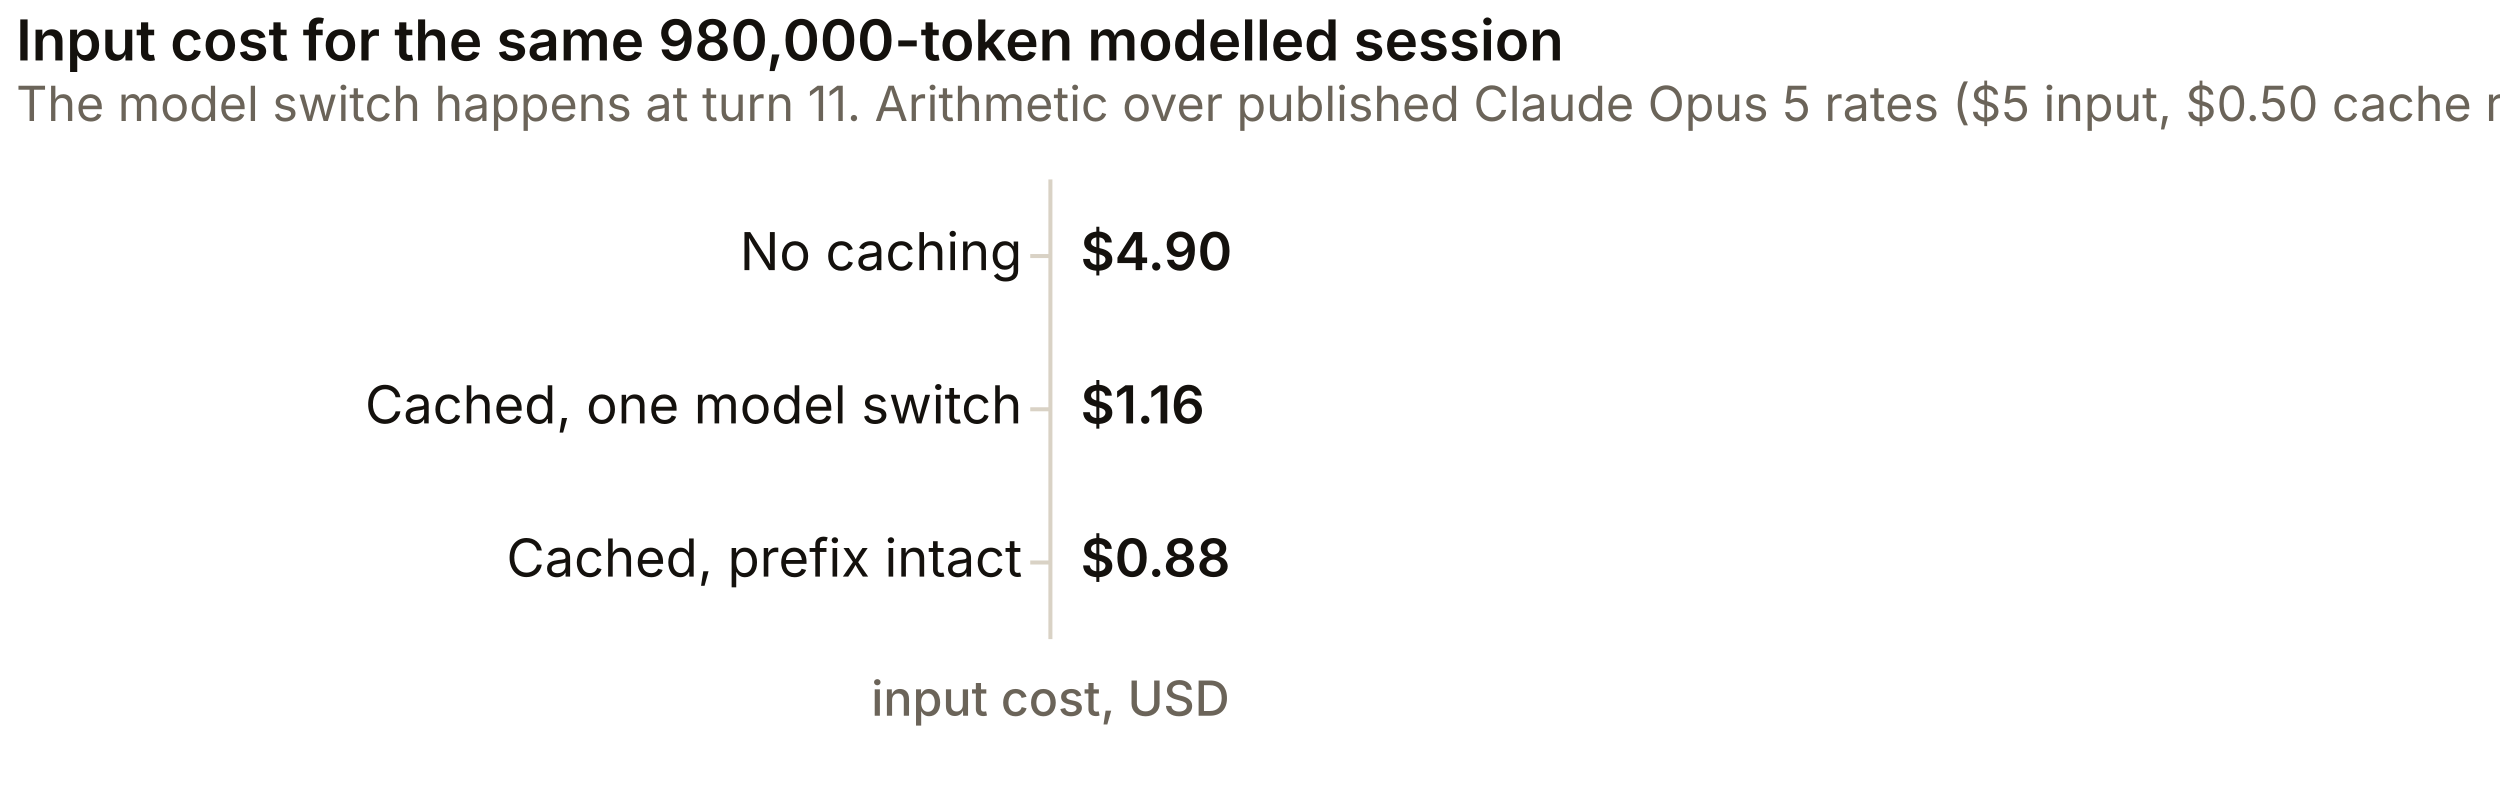
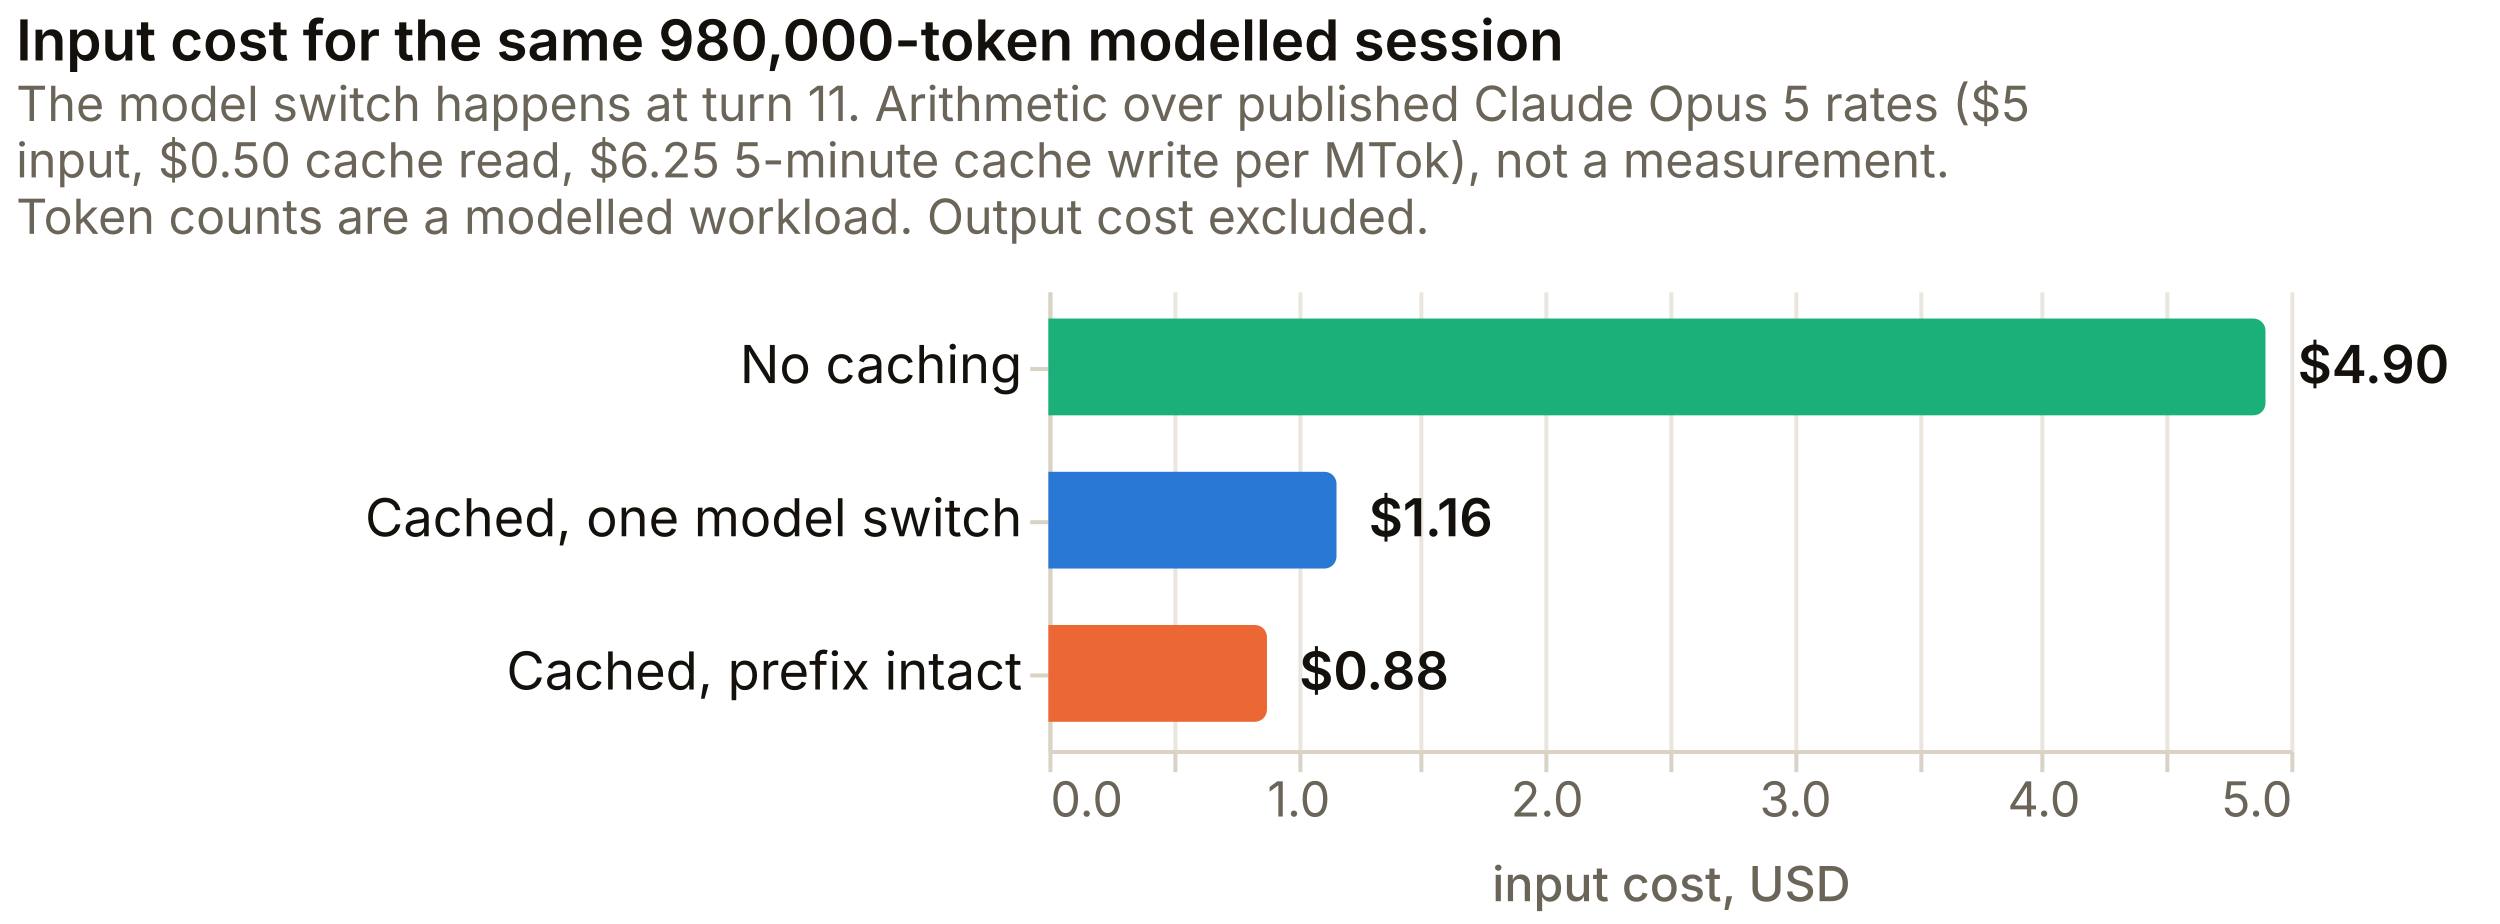
- <svg xmlns="http://www.w3.org/2000/svg" version="1.1" class="marks" width="620" height="201" viewBox="0 0 620 201">
-   <g fill="none" stroke-miterlimit="4" transform="translate(260,44)">
+ <svg xmlns="http://www.w3.org/2000/svg" version="1.1" class="marks" width="620" height="229" viewBox="0 0 620 229">
+   <g fill="none" stroke-miterlimit="4" transform="translate(260,72)">
    <g class="mark-group role-frame root" role="graphics-object" aria-roledescription="group mark container">
      <g transform="translate(0,0)">
-         <path class="background" aria-hidden="true" d="M0,0h0v114h0Z" />
+         <path class="background" aria-hidden="true" d="M0,0h308v114h-308Z" />
        <g>
          <g class="mark-group role-axis" aria-hidden="true">
            <g transform="translate(0.5,114.5)">
              <path class="background" aria-hidden="true" d="M0,0h0v0h0Z" pointer-events="none" />
              <g>
-                 <g class="mark-rule role-axis-grid" pointer-events="none" />
+                 <g class="mark-rule role-axis-grid" pointer-events="none">
+                   <line transform="translate(0,0)" x2="0" y2="-114" stroke="#d9d2c5" stroke-opacity="0.55" stroke-width="1" opacity="1" />
+                   <line transform="translate(62,0)" x2="0" y2="-114" stroke="#d9d2c5" stroke-opacity="0.55" stroke-width="1" opacity="1" />
+                   <line transform="translate(123,0)" x2="0" y2="-114" stroke="#d9d2c5" stroke-opacity="0.55" stroke-width="1" opacity="1" />
+                   <line transform="translate(185,0)" x2="0" y2="-114" stroke="#d9d2c5" stroke-opacity="0.55" stroke-width="1" opacity="1" />
+                   <line transform="translate(246,0)" x2="0" y2="-114" stroke="#d9d2c5" stroke-opacity="0.55" stroke-width="1" opacity="1" />
+                   <line transform="translate(308,0)" x2="0" y2="-114" stroke="#d9d2c5" stroke-opacity="0.55" stroke-width="1" opacity="1" />
+                   <line transform="translate(31,0)" x2="0" y2="-114" stroke="#d9d2c5" stroke-opacity="0.55" stroke-width="1" opacity="1" />
+                   <line transform="translate(92,0)" x2="0" y2="-114" stroke="#d9d2c5" stroke-opacity="0.55" stroke-width="1" opacity="1" />
+                   <line transform="translate(154,0)" x2="0" y2="-114" stroke="#d9d2c5" stroke-opacity="0.55" stroke-width="1" opacity="1" />
+                   <line transform="translate(216,0)" x2="0" y2="-114" stroke="#d9d2c5" stroke-opacity="0.55" stroke-width="1" opacity="1" />
+                   <line transform="translate(277,0)" x2="0" y2="-114" stroke="#d9d2c5" stroke-opacity="0.55" stroke-width="1" opacity="1" />
+                 </g>
              </g>
              <path class="foreground" aria-hidden="true" d="" pointer-events="none" display="none" />
            </g>
          </g>
          <g class="mark-group role-axis" role="graphics-symbol" aria-roledescription="axis" aria-label="X-axis titled 'input cost, USD' for a linear scale with values from 0 to 5">
            <g transform="translate(0.5,114.5)">
              <path class="background" aria-hidden="true" d="M0,0h0v0h0Z" pointer-events="none" />
              <g>
-                 <g class="mark-rule role-axis-tick" pointer-events="none" />
-                 <g class="mark-text role-axis-label" pointer-events="none" />
+                 <g class="mark-rule role-axis-tick" pointer-events="none">
+                   <line transform="translate(0,0)" x2="0" y2="5" stroke="#d9d2c5" stroke-width="1" opacity="1" />
+                   <line transform="translate(62,0)" x2="0" y2="5" stroke="#d9d2c5" stroke-width="1" opacity="1" />
+                   <line transform="translate(123,0)" x2="0" y2="5" stroke="#d9d2c5" stroke-width="1" opacity="1" />
+                   <line transform="translate(185,0)" x2="0" y2="5" stroke="#d9d2c5" stroke-width="1" opacity="1" />
+                   <line transform="translate(246,0)" x2="0" y2="5" stroke="#d9d2c5" stroke-width="1" opacity="1" />
+                   <line transform="translate(308,0)" x2="0" y2="5" stroke="#d9d2c5" stroke-width="1" opacity="1" />
+                   <line transform="translate(31,0)" x2="0" y2="5" stroke="#d9d2c5" stroke-width="1" opacity="1" />
+                   <line transform="translate(92,0)" x2="0" y2="5" stroke="#d9d2c5" stroke-width="1" opacity="1" />
+                   <line transform="translate(154,0)" x2="0" y2="5" stroke="#d9d2c5" stroke-width="1" opacity="1" />
+                   <line transform="translate(216,0)" x2="0" y2="5" stroke="#d9d2c5" stroke-width="1" opacity="1" />
+                   <line transform="translate(277,0)" x2="0" y2="5" stroke="#d9d2c5" stroke-width="1" opacity="1" />
+                 </g>
+                 <g class="mark-text role-axis-label" pointer-events="none">
+                   <text text-anchor="start" transform="translate(0,16)" font-family="ui-sans-serif, system-ui, -apple-system, 'Segoe UI', Inter, Helvetica, Arial, sans-serif" font-size="12px" fill="#6b6459" opacity="1">0.0</text>
+                   <text text-anchor="middle" transform="translate(61.6,16)" font-family="ui-sans-serif, system-ui, -apple-system, 'Segoe UI', Inter, Helvetica, Arial, sans-serif" font-size="12px" fill="#6b6459" opacity="1">1.0</text>
+                   <text text-anchor="middle" transform="translate(123.2,16)" font-family="ui-sans-serif, system-ui, -apple-system, 'Segoe UI', Inter, Helvetica, Arial, sans-serif" font-size="12px" fill="#6b6459" opacity="1">2.0</text>
+                   <text text-anchor="middle" transform="translate(184.8,16)" font-family="ui-sans-serif, system-ui, -apple-system, 'Segoe UI', Inter, Helvetica, Arial, sans-serif" font-size="12px" fill="#6b6459" opacity="1">3.0</text>
+                   <text text-anchor="middle" transform="translate(246.4,16)" font-family="ui-sans-serif, system-ui, -apple-system, 'Segoe UI', Inter, Helvetica, Arial, sans-serif" font-size="12px" fill="#6b6459" opacity="1">4.0</text>
+                   <text text-anchor="end" transform="translate(308,16)" font-family="ui-sans-serif, system-ui, -apple-system, 'Segoe UI', Inter, Helvetica, Arial, sans-serif" font-size="12px" fill="#6b6459" opacity="1">5.0</text>
+                   <text text-anchor="middle" transform="translate(30.8,16)" font-family="ui-sans-serif, system-ui, -apple-system, 'Segoe UI', Inter, Helvetica, Arial, sans-serif" font-size="12px" fill="#6b6459" opacity="0">0.5</text>
+                   <text text-anchor="middle" transform="translate(92.4,16)" font-family="ui-sans-serif, system-ui, -apple-system, 'Segoe UI', Inter, Helvetica, Arial, sans-serif" font-size="12px" fill="#6b6459" opacity="0">1.5</text>
+                   <text text-anchor="middle" transform="translate(154,16)" font-family="ui-sans-serif, system-ui, -apple-system, 'Segoe UI', Inter, Helvetica, Arial, sans-serif" font-size="12px" fill="#6b6459" opacity="0">2.5</text>
+                   <text text-anchor="middle" transform="translate(215.6,16)" font-family="ui-sans-serif, system-ui, -apple-system, 'Segoe UI', Inter, Helvetica, Arial, sans-serif" font-size="12px" fill="#6b6459" opacity="0">3.5</text>
+                   <text text-anchor="middle" transform="translate(277.2,16)" font-family="ui-sans-serif, system-ui, -apple-system, 'Segoe UI', Inter, Helvetica, Arial, sans-serif" font-size="12px" fill="#6b6459" opacity="0">4.5</text>
+                 </g>
                <g class="mark-rule role-axis-domain" pointer-events="none">
-                   <line transform="translate(0,0)" x2="0" y2="0" stroke="#d9d2c5" stroke-width="1" opacity="1" />
+                   <line transform="translate(0,0)" x2="308" y2="0" stroke="#d9d2c5" stroke-width="1" opacity="1" />
                </g>
                <g class="mark-text role-axis-title" pointer-events="none">
-                   <text text-anchor="middle" transform="translate(0,19)" font-family="ui-sans-serif, system-ui, -apple-system, 'Segoe UI', Inter, Helvetica, Arial, sans-serif" font-size="12px" font-weight="500" fill="#6b6459" opacity="1">input cost, USD</text>
+                   <text text-anchor="middle" transform="translate(154,37)" font-family="ui-sans-serif, system-ui, -apple-system, 'Segoe UI', Inter, Helvetica, Arial, sans-serif" font-size="12px" font-weight="500" fill="#6b6459" opacity="1">input cost, USD</text>
                </g>
              </g>
              <path class="foreground" aria-hidden="true" d="" pointer-events="none" display="none" />
            </g>
          </g>
          <g class="mark-group role-axis" role="graphics-symbol" aria-roledescription="axis" aria-label="Y-axis for a discrete scale with 3 values: No caching, Cached, one model switch, Cached, prefix intact">
            <g transform="translate(0.5,0.5)">
              <path class="background" aria-hidden="true" d="M0,0h0v0h0Z" pointer-events="none" />
              <g>
                <g class="mark-rule role-axis-tick" pointer-events="none">
                  <line transform="translate(0,19)" x2="-5" y2="0" stroke="#d9d2c5" stroke-width="1" opacity="1" />
                  <line transform="translate(0,57)" x2="-5" y2="0" stroke="#d9d2c5" stroke-width="1" opacity="1" />
                  <line transform="translate(0,95)" x2="-5" y2="0" stroke="#d9d2c5" stroke-width="1" opacity="1" />
                </g>
                <g class="mark-text role-axis-label" pointer-events="none">
                  <text text-anchor="end" transform="translate(-7,22.5)" font-family="ui-sans-serif, system-ui, -apple-system, 'Segoe UI', Inter, Helvetica, Arial, sans-serif" font-size="13px" fill="#14110d" opacity="1">No caching</text>
                  <text text-anchor="end" transform="translate(-7,60.5)" font-family="ui-sans-serif, system-ui, -apple-system, 'Segoe UI', Inter, Helvetica, Arial, sans-serif" font-size="13px" fill="#14110d" opacity="1">Cached, one model switch</text>
                  <text text-anchor="end" transform="translate(-7,98.5)" font-family="ui-sans-serif, system-ui, -apple-system, 'Segoe UI', Inter, Helvetica, Arial, sans-serif" font-size="13px" fill="#14110d" opacity="1">Cached, prefix intact</text>
                </g>
                <g class="mark-rule role-axis-domain" pointer-events="none">
                  <line transform="translate(0,0)" x2="0" y2="114" stroke="#d9d2c5" stroke-width="1" opacity="1" />
                </g>
              </g>
              <path class="foreground" aria-hidden="true" d="" pointer-events="none" display="none" />
            </g>
          </g>
          <g class="mark-group role-scope" role="graphics-object" aria-roledescription="group mark container">
            <g transform="translate(0,7)">
-               <path class="background" aria-hidden="true" d="M0,0h0v24h0Z" />
+               <path class="background" aria-hidden="true" d="M0,0L298.84,0C300.496,0,301.84,1.344,301.84,3L301.84,21C301.84,22.656,300.496,24,298.84,24L0,24C0,24,0,24,0,24L0,0C0,0,0,0,0,0Z" />
              <g clip-path="url(#clip61)">
                <g class="mark-group role-scope" role="graphics-object" aria-roledescription="group mark container">
                  <g transform="translate(0,0)">
                    <path class="background" aria-hidden="true" d="M0,0h0v24h0Z" />
                    <g>
                      <g class="mark-rect role-mark layer_0_marks" role="graphics-object" aria-roledescription="rect mark container">
-                         <path aria-label="input cost, USD: 4.9; case: No caching" role="graphics-symbol" aria-roledescription="bar" d="M0,0h0v24h0Z" fill="#1baf7a" />
+                         <path aria-label="input cost, USD: 4.9; case: No caching" role="graphics-symbol" aria-roledescription="bar" d="M0,0h301.84v24h-301.84Z" fill="#1baf7a" />
                      </g>
                    </g>
                    <path class="foreground" aria-hidden="true" d="" display="none" />
                  </g>
                </g>
              </g>
              <path class="foreground" aria-hidden="true" d="" display="none" />
            </g>
            <g transform="translate(0,45)">
-               <path class="background" aria-hidden="true" d="M0,0h0v24h0Z" />
+               <path class="background" aria-hidden="true" d="M0,0L68.456,0C70.112,0,71.456,1.344,71.456,3L71.456,21C71.456,22.656,70.112,24,68.456,24L0,24C0,24,0,24,0,24L0,0C0,0,0,0,0,0Z" />
              <g clip-path="url(#clip62)">
                <g class="mark-group role-scope" role="graphics-object" aria-roledescription="group mark container">
                  <g transform="translate(0,0)">
                    <path class="background" aria-hidden="true" d="M0,0h0v24h0Z" />
                    <g>
                      <g class="mark-rect role-mark layer_0_marks" role="graphics-object" aria-roledescription="rect mark container">
-                         <path aria-label="input cost, USD: 1.16; case: Cached, one model switch" role="graphics-symbol" aria-roledescription="bar" d="M0,0h0v24h0Z" fill="#2a78d6" />
+                         <path aria-label="input cost, USD: 1.16; case: Cached, one model switch" role="graphics-symbol" aria-roledescription="bar" d="M0,0h71.456v24h-71.456Z" fill="#2a78d6" />
                      </g>
                    </g>
                    <path class="foreground" aria-hidden="true" d="" display="none" />
                  </g>
                </g>
              </g>
              <path class="foreground" aria-hidden="true" d="" display="none" />
            </g>
            <g transform="translate(0,83)">
-               <path class="background" aria-hidden="true" d="M0,0h0v24h0Z" />
+               <path class="background" aria-hidden="true" d="M0,0L51.208,0C52.864,0,54.208,1.344,54.208,3L54.208,21C54.208,22.656,52.864,24,51.208,24L0,24C0,24,0,24,0,24L0,0C0,0,0,0,0,0Z" />
              <g clip-path="url(#clip63)">
                <g class="mark-group role-scope" role="graphics-object" aria-roledescription="group mark container">
                  <g transform="translate(0,0)">
                    <path class="background" aria-hidden="true" d="M0,0h0v24h0Z" />
                    <g>
                      <g class="mark-rect role-mark layer_0_marks" role="graphics-object" aria-roledescription="rect mark container">
-                         <path aria-label="input cost, USD: 0.88; case: Cached, prefix intact" role="graphics-symbol" aria-roledescription="bar" d="M0,0h0v24h0Z" fill="#eb6834" />
+                         <path aria-label="input cost, USD: 0.88; case: Cached, prefix intact" role="graphics-symbol" aria-roledescription="bar" d="M0,0h54.208v24h-54.208Z" fill="#eb6834" />
                      </g>
                    </g>
                    <path class="foreground" aria-hidden="true" d="" display="none" />
                  </g>
                </g>
              </g>
              <path class="foreground" aria-hidden="true" d="" display="none" />
            </g>
          </g>
          <g class="mark-text role-mark layer_1_marks" role="graphics-object" aria-roledescription="text mark container">
-             <text aria-label="input cost, USD: 4.9; case: No caching; d: $4.90" role="graphics-symbol" aria-roledescription="text mark" text-anchor="start" transform="translate(8,23)" font-family="ui-sans-serif, system-ui, -apple-system, 'Segoe UI', Inter, Helvetica, Arial, sans-serif" font-size="13px" font-weight="600" fill="#14110d">$4.90</text>
-             <text aria-label="input cost, USD: 1.16; case: Cached, one model switch; d: $1.16" role="graphics-symbol" aria-roledescription="text mark" text-anchor="start" transform="translate(8,61)" font-family="ui-sans-serif, system-ui, -apple-system, 'Segoe UI', Inter, Helvetica, Arial, sans-serif" font-size="13px" font-weight="600" fill="#14110d">$1.16</text>
-             <text aria-label="input cost, USD: 0.88; case: Cached, prefix intact; d: $0.88" role="graphics-symbol" aria-roledescription="text mark" text-anchor="start" transform="translate(8,99)" font-family="ui-sans-serif, system-ui, -apple-system, 'Segoe UI', Inter, Helvetica, Arial, sans-serif" font-size="13px" font-weight="600" fill="#14110d">$0.88</text>
+             <text aria-label="input cost, USD: 4.9; case: No caching; d: $4.90" role="graphics-symbol" aria-roledescription="text mark" text-anchor="start" transform="translate(309.84,23)" font-family="ui-sans-serif, system-ui, -apple-system, 'Segoe UI', Inter, Helvetica, Arial, sans-serif" font-size="13px" font-weight="600" fill="#14110d">$4.90</text>
+             <text aria-label="input cost, USD: 1.16; case: Cached, one model switch; d: $1.16" role="graphics-symbol" aria-roledescription="text mark" text-anchor="start" transform="translate(79.456,61)" font-family="ui-sans-serif, system-ui, -apple-system, 'Segoe UI', Inter, Helvetica, Arial, sans-serif" font-size="13px" font-weight="600" fill="#14110d">$1.16</text>
+             <text aria-label="input cost, USD: 0.88; case: Cached, prefix intact; d: $0.88" role="graphics-symbol" aria-roledescription="text mark" text-anchor="start" transform="translate(62.208,99)" font-family="ui-sans-serif, system-ui, -apple-system, 'Segoe UI', Inter, Helvetica, Arial, sans-serif" font-size="13px" font-weight="600" fill="#14110d">$0.88</text>
          </g>
          <g class="mark-group role-title">
-             <g transform="translate(-256,-40)">
+             <g transform="translate(-256,-68)">
              <path class="background" aria-hidden="true" d="M0,0h0v0h0Z" pointer-events="none" />
              <g>
                <g class="mark-text role-title-text" role="graphics-symbol" aria-roledescription="title" aria-label="Title text 'Input cost for the same 980,000-token modelled session'" pointer-events="none">
                  <text text-anchor="start" transform="translate(0,11)" font-family="ui-sans-serif, system-ui, -apple-system, 'Segoe UI', Inter, Helvetica, Arial, sans-serif" font-size="14px" font-weight="600" fill="#14110d" opacity="1">Input cost for the same 980,000-token modelled session</text>
                </g>
                <g class="mark-text role-title-subtitle" role="graphics-symbol" aria-roledescription="subtitle" aria-label="Subtitle text 'The model switch happens at turn 11. Arithmetic over published Claude Opus 5 rates ($5 input, $0.50 cache read, $6.25 5-minute cache write per MTok), not a measurement. Token counts are a modelled workload. Output cost excluded.'" pointer-events="none">
-                   <text text-anchor="start" transform="translate(0,26)" font-family="ui-sans-serif, system-ui, -apple-system, 'Segoe UI', Inter, Helvetica, Arial, sans-serif" font-size="12px" fill="#6b6459" opacity="1">The model switch happens at turn 11. Arithmetic over published Claude Opus 5 rates ($5 input, $0.50 cache read, $6.25 5-minute cache write per MTok), not a measurement. Token counts are a modelled workload. Output cost excluded.</text>
+                   <text text-anchor="start" transform="translate(0,26)" font-family="ui-sans-serif, system-ui, -apple-system, 'Segoe UI', Inter, Helvetica, Arial, sans-serif" font-size="12px" fill="#6b6459" opacity="1">
+                     <tspan>The model switch happens at turn 11. Arithmetic over published Claude Opus 5 rates ($5</tspan>
+                     <tspan x="0" dy="14">input, $0.50 cache read, $6.25 5-minute cache write per MTok), not a measurement.</tspan>
+                     <tspan x="0" dy="14">Token counts are a modelled workload. Output cost excluded.</tspan>
+                   </text>
                </g>
              </g>
              <path class="foreground" aria-hidden="true" d="" pointer-events="none" display="none" />
            </g>
          </g>
        </g>
        <path class="foreground" aria-hidden="true" d="" display="none" />
      </g>
    </g>
  </g>
  <defs>
    <clipPath id="clip61">
-       <path d="M0,0h0v24h0Z" />
+       <path d="M0,0L298.84,0C300.496,0,301.84,1.344,301.84,3L301.84,21C301.84,22.656,300.496,24,298.84,24L0,24C0,24,0,24,0,24L0,0C0,0,0,0,0,0Z" />
    </clipPath>
    <clipPath id="clip62">
-       <path d="M0,0h0v24h0Z" />
+       <path d="M0,0L68.456,0C70.112,0,71.456,1.344,71.456,3L71.456,21C71.456,22.656,70.112,24,68.456,24L0,24C0,24,0,24,0,24L0,0C0,0,0,0,0,0Z" />
    </clipPath>
    <clipPath id="clip63">
-       <path d="M0,0h0v24h0Z" />
+       <path d="M0,0L51.208,0C52.864,0,54.208,1.344,54.208,3L54.208,21C54.208,22.656,52.864,24,51.208,24L0,24C0,24,0,24,0,24L0,0C0,0,0,0,0,0Z" />
    </clipPath>
  </defs>
</svg>
